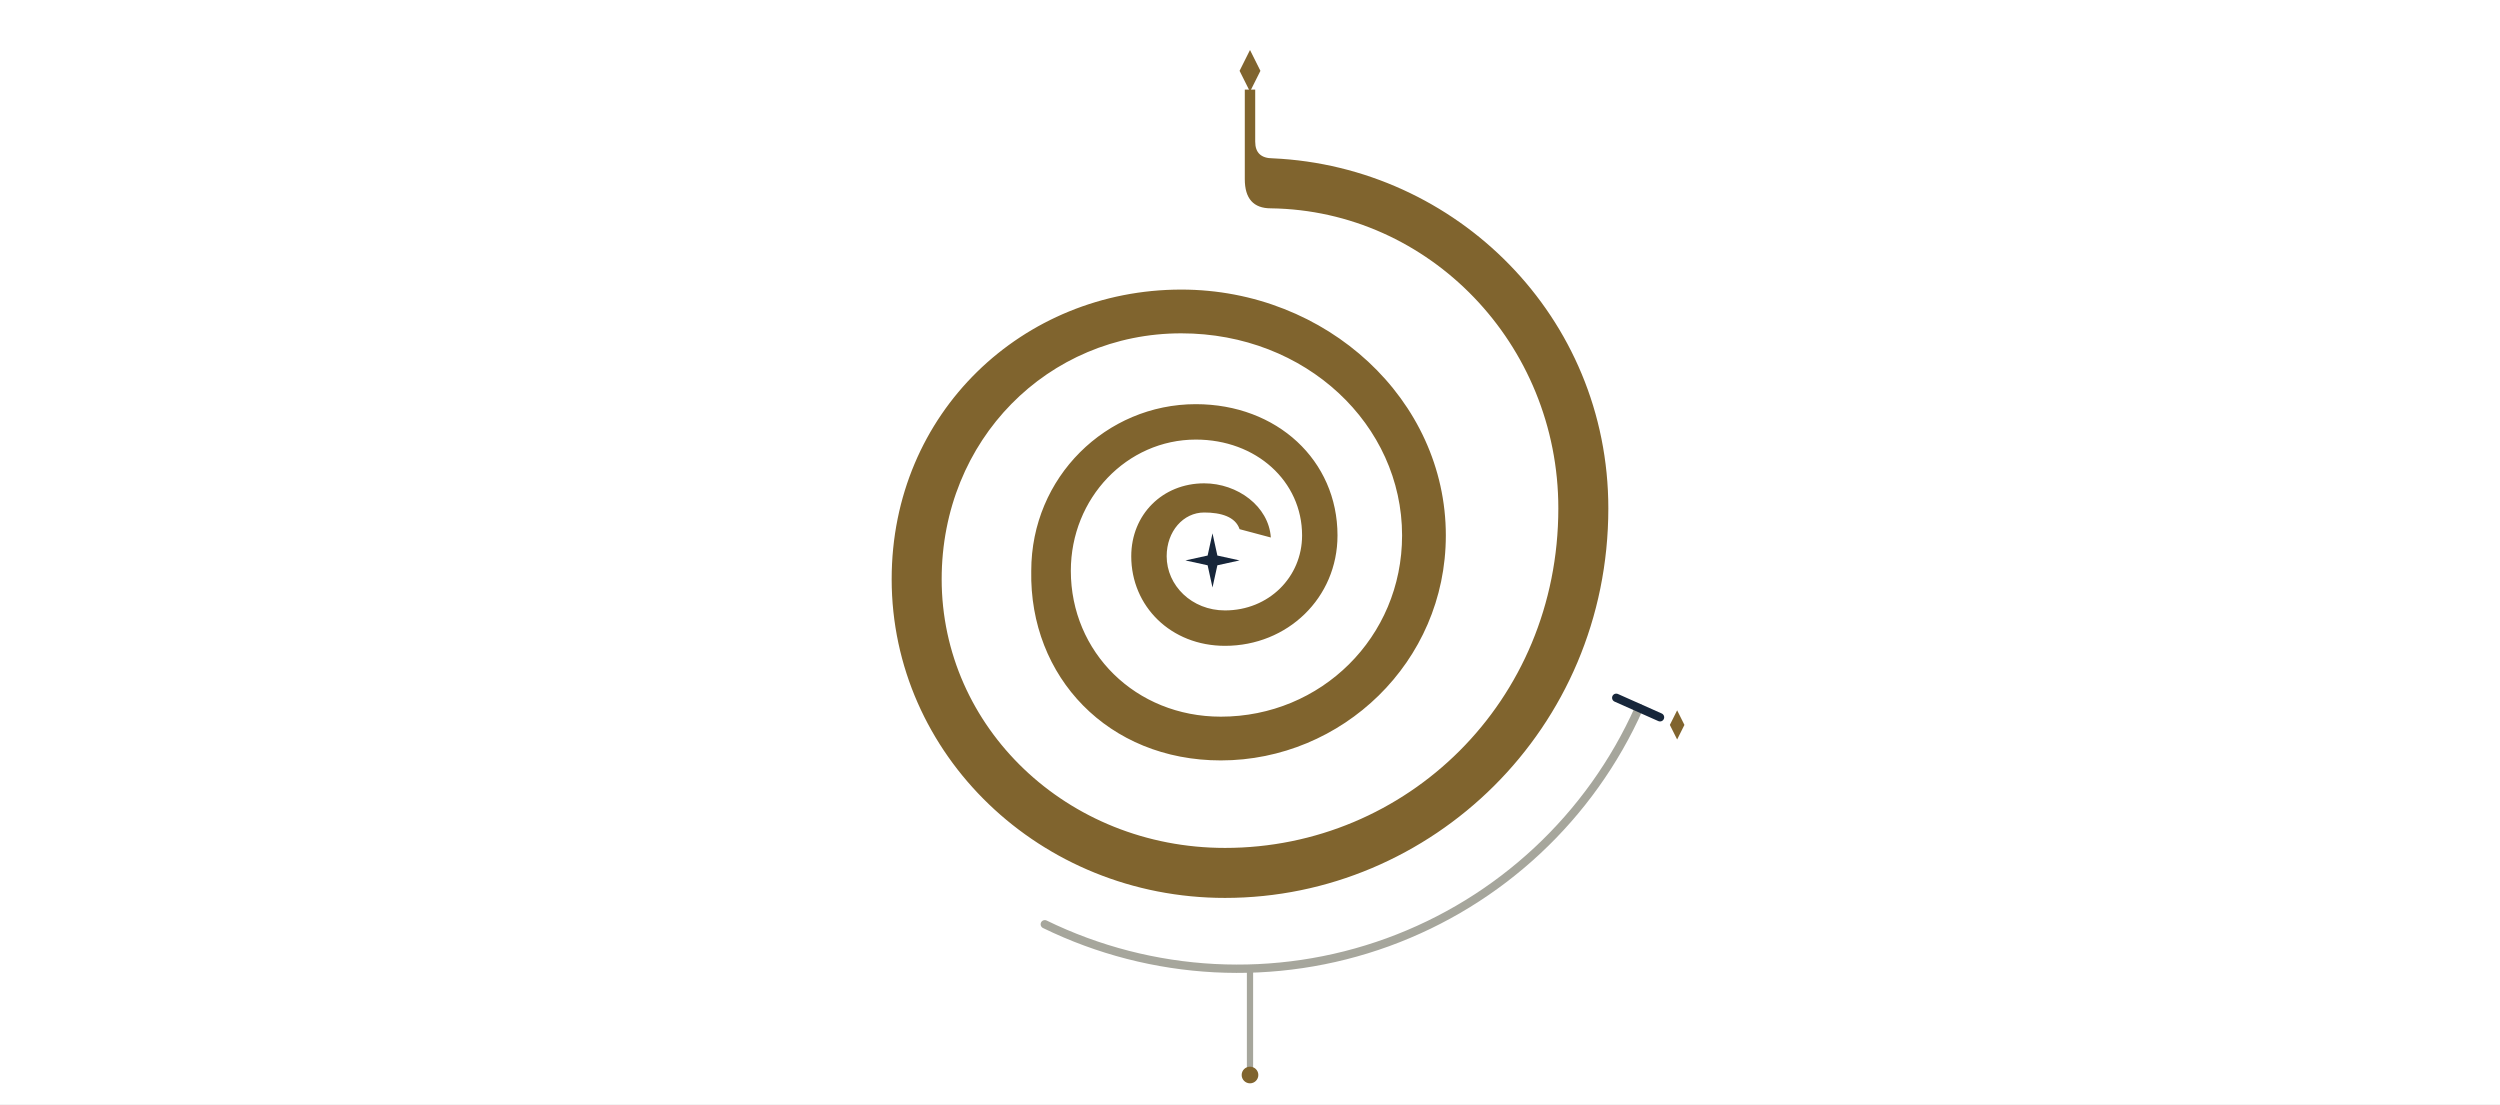
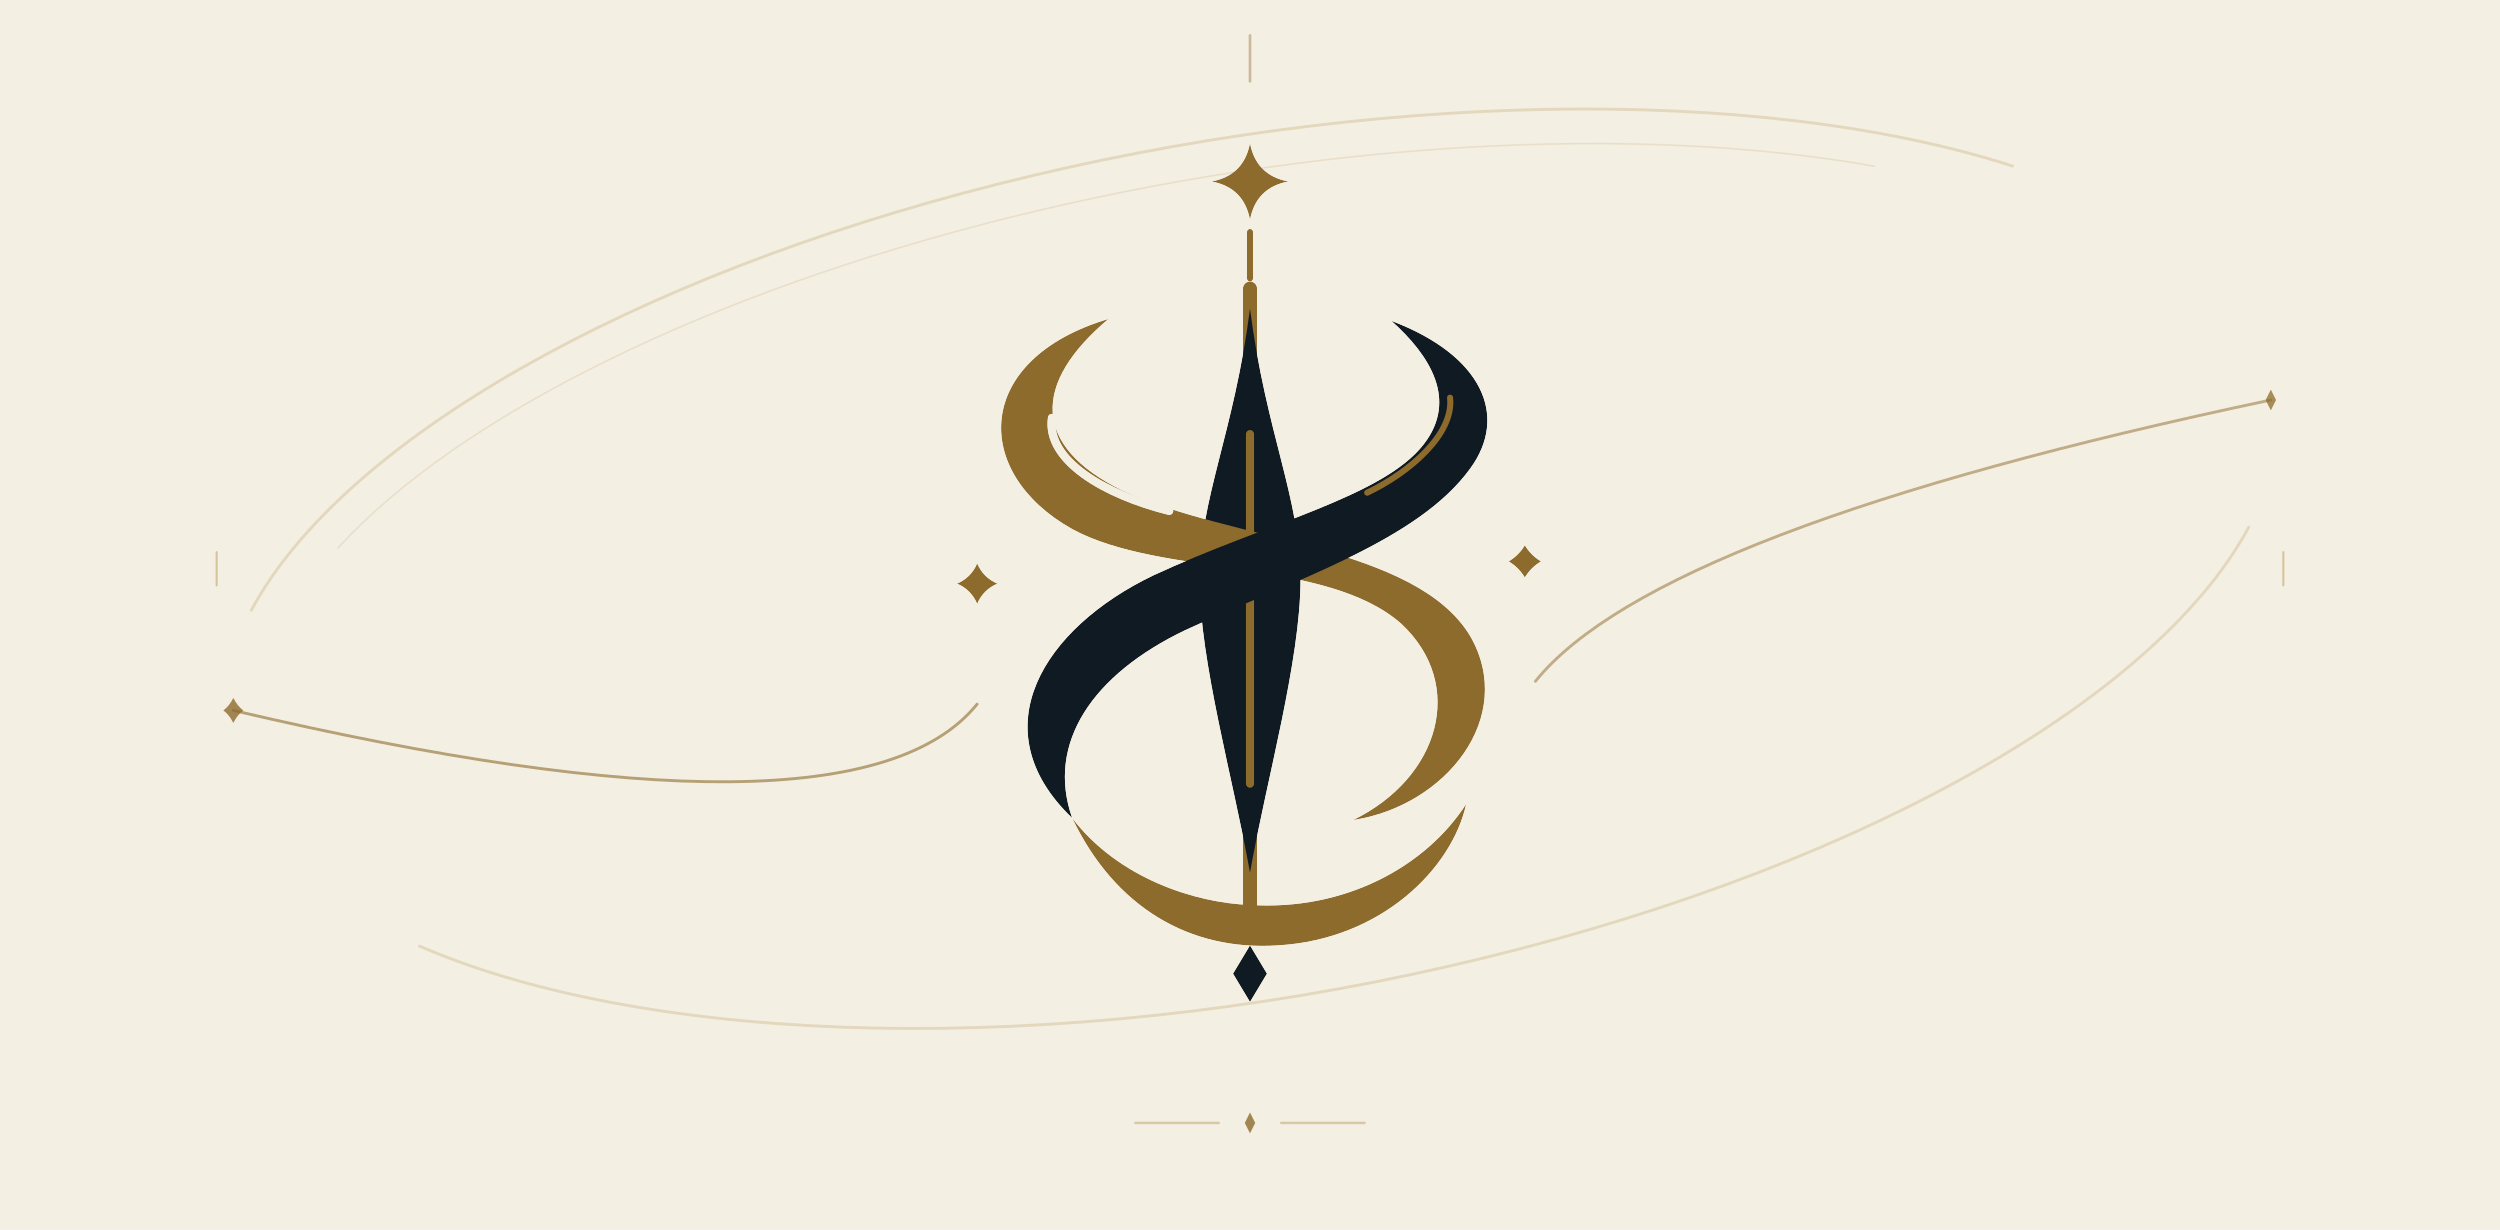
- <svg xmlns="http://www.w3.org/2000/svg" width="1200" height="530" viewBox="0 0 1200 530" role="img" aria-labelledby="title desc">
-   <rect x="0" y="0" width="1200" height="530" rx="0" fill="#ffffff" />
-   <g id="frozen-clotho-seal" transform="translate(344.0 0)">
-     <g id="continuous-axial-thread">
-       <path d="M253.5 43 L258.5 43 L258.5 68 Q258.5 76 267 76 C355 80 428 152 428 244 C428 350 343 431 244 431 C155 431 84 362 84 278 C84 198 147 139 223 139 C293 139 350 192 350 257 C350 318 300 365 242 365 C188 365 150 325 151 274 C151 229 187 194 230 194 C269 194 298 221 298 257 C298 287 274 310 244 310 C218 310 199 291 199 267 C199 247 214 232 234 232 C250 232 265 243 266 258 L251 254 C249 248 242 246 234 246 C224 246 216 255 216 267 C216 281 228 293 244 293 C265 293 281 277 281 257 C281 231 259 211 230 211 C197 211 170 239 170 274 C170 313 201 344 242 344 C290 344 329 306 329 257 C329 204 283 160 223 160 C159 160 108 211 108 278 C108 349 168 407 244 407 C331 407 404 337 404 244 C404 165 342 101 266 100 Q253.5 100 253.5 86 Z" fill="#80642e" />
-     </g>
-     <g id="stellar-origin">
-       <path d="M238 256L240.34 266.66 251 269 240.34 271.34 238 282 235.66 271.34 225 269 235.66 266.66Z" fill="#17263a" />
-     </g>
-     <g id="axial-terminal">
-       <path d="M256 24L261.0 34 256 44 251.0 34Z" fill="#80642e" />
-     </g>
-     <g id="orbital-reference">
-       <path d="M442.758 339.821 A211 211 0 0 1 157.504 443.646" fill="none" stroke="#a6a69c" stroke-width="4" stroke-linecap="round" stroke-linejoin="round" />
-       <path d="M431.796 334.941L452.807 344.296" fill="none" stroke="#17263a" stroke-width="4" stroke-linecap="round" stroke-linejoin="round" />
-       <path d="M461.029 340.956L464.529 347.956 461.029 354.956 457.529 347.956Z" fill="#80642e" />
+ <svg xmlns="http://www.w3.org/2000/svg" width="1200" height="590" viewBox="0 0 1200 590" role="img" aria-labelledby="title desc">
+   <rect id="background" width="1200" height="590" fill="#f4efe3" />
+   <path d="M124.472 209.342A500 206 0 0 1 994.005 146.174" fill="none" stroke="#b89a58" stroke-width="1.4" stroke-opacity="0.27" stroke-linecap="round" stroke-linejoin="round" transform="rotate(-10 600.0 273)" />
+   <path d="M1075.528 336.658A500 206 0 0 1 175.976 382.163" fill="none" stroke="#b89a58" stroke-width="1.4" stroke-opacity="0.27" stroke-linecap="round" stroke-linejoin="round" transform="rotate(-10 600.0 273)" />
+   <path d="M170.535 187.196A482 189 0 0 1 928.723 134.774" fill="none" stroke="#b89a58" stroke-width="0.8" stroke-opacity="0.18" stroke-linecap="round" stroke-linejoin="round" transform="rotate(-10 600.0 273)" />
+   <path d="M112.0 341Q410.0 411 469.0 338" fill="none" stroke="#8d6b2d" stroke-width="1.4" stroke-opacity="0.6" stroke-linecap="round" stroke-linejoin="round" />
+   <path d="M737.0 327Q796.0 254 1090.0 192" fill="none" stroke="#8d6b2d" stroke-width="1.4" stroke-opacity="0.5" stroke-linecap="round" stroke-linejoin="round" />
+   <path d="M112.0 335Q114.0 339 116.8 341Q114.0 343 112.0 347Q110.0 343 107.2 341Q110.0 339 112.0 335Z" fill="#8d6b2d" fill-opacity="0.8" />
+   <path d="M1090.0 187L1092.5 192 1090.0 197 1087.5 192Z" fill="#8d6b2d" fill-opacity="0.75" />
+   <path d="M600.0 17V39" fill="none" stroke="#8d6b2d" stroke-width="1.3" stroke-opacity="0.4" stroke-linecap="round" stroke-linejoin="round" />
+   <path d="M104.0 265V281" fill="none" stroke="#b89a58" stroke-width="1" stroke-opacity="0.5" stroke-linecap="round" stroke-linejoin="round" />
+   <path d="M1096.0 265V281" fill="none" stroke="#b89a58" stroke-width="1" stroke-opacity="0.5" stroke-linecap="round" stroke-linejoin="round" />
+   <g id="clotho-hero-placement" transform="translate(351.680 26) scale(0.97)">
+     <defs>
+       <mask id="clotho-hero-alpha-cutouts" maskUnits="userSpaceOnUse" x="0" y="0" width="512" height="512">
+         <g>
+           <path d="M256 44 Q259 60 275 63 Q259 66 256 82 Q253 66 237 63 Q253 60 256 44Z" fill="#FFFFFF" />
+           <path d="M256 88V111" fill="none" stroke="#FFFFFF" stroke-width="3" stroke-linecap="round" stroke-linejoin="round" />
+           <path d="M256 116V424" fill="none" stroke="#FFFFFF" stroke-width="7" stroke-linecap="round" stroke-linejoin="round" />
+           <path d="M256 126 C248 188 231 220 231 260 C231 300 248 360 256 405 C264 360 281 300 281 260 C281 220 264 188 256 126Z" fill="#FFFFFF" />
+           <path d="M256 188V361" fill="none" stroke="#FFFFFF" stroke-width="4" stroke-linecap="round" stroke-linejoin="round" />
+           <path d="M186 131 C119 151 118 207 168 235 C212 259 294 249 331 282 C363 312 350 358 307 379 C353 372 388 328 365 288 C338 243 247 241 193 216 C148 194 148 163 186 131Z" fill="#FFFFFF" />
+           <path d="M326 132 C371 149 384 179 365 205 C339 241 278 260 224 285 C178 307 155 341 168 378 C122 334 154 284 208 258 C264 232 322 219 342 193 C359 171 345 149 326 132Z" fill="#FFFFFF" />
+           <path d="M168 378 C191 408 229 420 256 421 C303 424 343 402 363 371 C356 403 321 438 270 441 C226 444 189 422 168 378Z" fill="#FFFFFF" />
+           <path d="M158 180C155 201 184 218 216 226" fill="none" stroke="#000000" stroke-width="4" stroke-linecap="round" stroke-linejoin="round" />
+           <path d="M343 304C354 329 336 350 319 360" fill="none" stroke="#000000" stroke-width="4" stroke-linecap="round" stroke-linejoin="round" />
+           <path d="M355 170C357 188 335 207 314 217" fill="none" stroke="#FFFFFF" stroke-width="3" stroke-linecap="round" stroke-linejoin="round" />
+           <path d="M256 441L264.4 455 256 469 247.6 455Z" fill="#FFFFFF" />
+           <path d="M121 252 Q124 259 131 262 Q124 265 121 272 Q118 265 111 262 Q118 259 121 252Z" fill="#FFFFFF" />
+           <path d="M392 243 Q395 248 400 251 Q395 254 392 259 Q389 254 384 251 Q389 248 392 243Z" fill="#FFFFFF" />
+         </g>
+       </mask>
+     </defs>
+     <g mask="url(#clotho-hero-alpha-cutouts)">
+       <g id="clotho-hero-clotho-fate-instrument">
+         <path d="M256 44 Q259 60 275 63 Q259 66 256 82 Q253 66 237 63 Q253 60 256 44Z" fill="#8d6b2d" />
+         <path d="M256 88V111" fill="none" stroke="#8d6b2d" stroke-width="3" stroke-linecap="round" stroke-linejoin="round" />
+         <path d="M256 116V424" fill="none" stroke="#8d6b2d" stroke-width="7" stroke-linecap="round" stroke-linejoin="round" />
+         <path id="clotho-hero-spindle-body" d="M256 126 C248 188 231 220 231 260 C231 300 248 360 256 405 C264 360 281 300 281 260 C281 220 264 188 256 126Z" fill="#101a22" />
+         <path d="M256 188V361" fill="none" stroke="#8d6b2d" stroke-width="4" stroke-linecap="round" stroke-linejoin="round" />
+         <path id="clotho-hero-unspun-thread" d="M186 131 C119 151 118 207 168 235 C212 259 294 249 331 282 C363 312 350 358 307 379 C353 372 388 328 365 288 C338 243 247 241 193 216 C148 194 148 163 186 131Z" fill="#8d6b2d" />
+         <path id="clotho-hero-woven-return" d="M326 132 C371 149 384 179 365 205 C339 241 278 260 224 285 C178 307 155 341 168 378 C122 334 154 284 208 258 C264 232 322 219 342 193 C359 171 345 149 326 132Z" fill="#101a22" />
+         <path id="clotho-hero-thread-release" d="M168 378 C191 408 229 420 256 421 C303 424 343 402 363 371 C356 403 321 438 270 441 C226 444 189 422 168 378Z" fill="#8d6b2d" />
+         <path d="M158 180C155 201 184 218 216 226" fill="none" stroke="#f4efe3" stroke-width="4" stroke-linecap="round" stroke-linejoin="round" />
+         <path d="M343 304C354 329 336 350 319 360" fill="none" stroke="#f4efe3" stroke-width="4" stroke-linecap="round" stroke-linejoin="round" />
+         <path d="M355 170C357 188 335 207 314 217" fill="none" stroke="#8d6b2d" stroke-width="3" stroke-linecap="round" stroke-linejoin="round" />
+         <path d="M256 441L264.4 455 256 469 247.6 455Z" fill="#101a22" />
+         <path d="M121 252 Q124 259 131 262 Q124 265 121 272 Q118 265 111 262 Q118 259 121 252Z" fill="#8d6b2d" />
+         <path d="M392 243 Q395 248 400 251 Q395 254 392 259 Q389 254 384 251 Q389 248 392 243Z" fill="#8d6b2d" />
+       </g>
    </g>
  </g>
-   <path d="M600.0 466V512" fill="none" stroke="#a6a69c" stroke-width="3" stroke-linecap="round" stroke-linejoin="round" />
-   <circle cx="600.0" cy="516" r="4" fill="#80642e" />
+   <path d="M545.0 539H585.0M615.0 539H655.0" fill="none" stroke="#b89a58" stroke-width="1.2" stroke-opacity="0.45" stroke-linecap="round" stroke-linejoin="round" />
+   <path d="M600.0 534L602.5 539 600.0 544 597.5 539Z" fill="#8d6b2d" fill-opacity="0.8" />
</svg>
